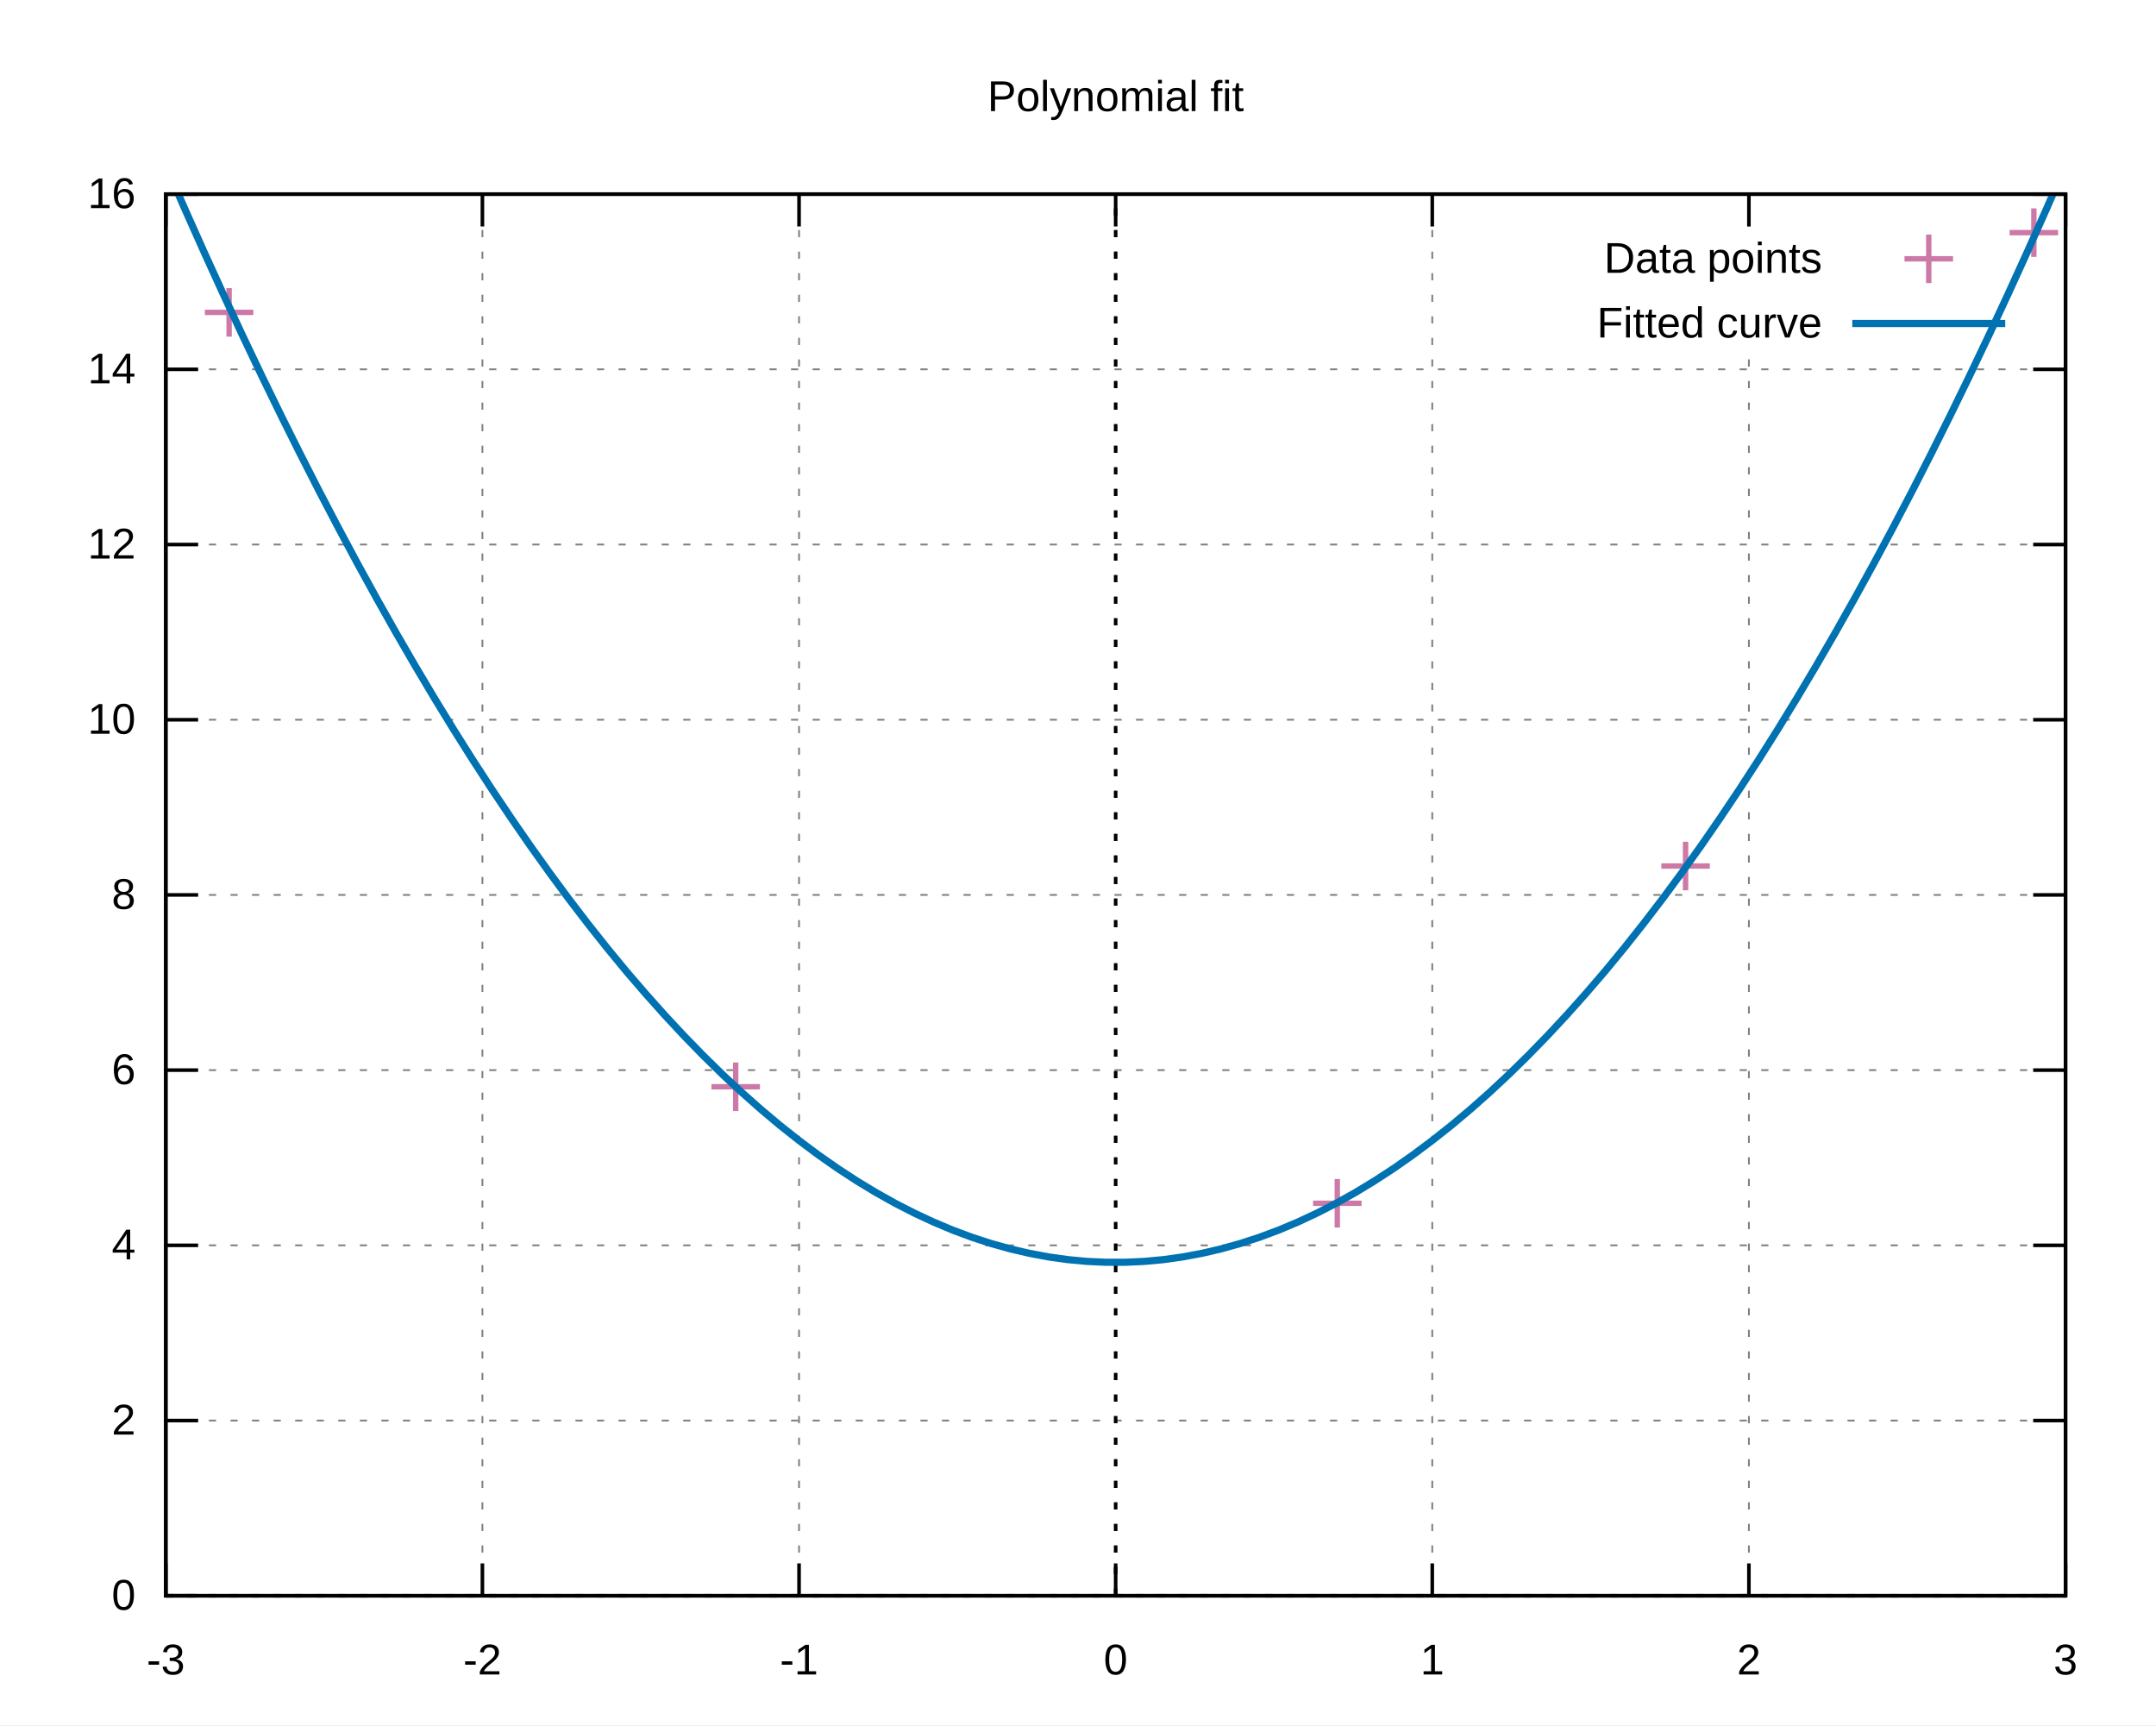
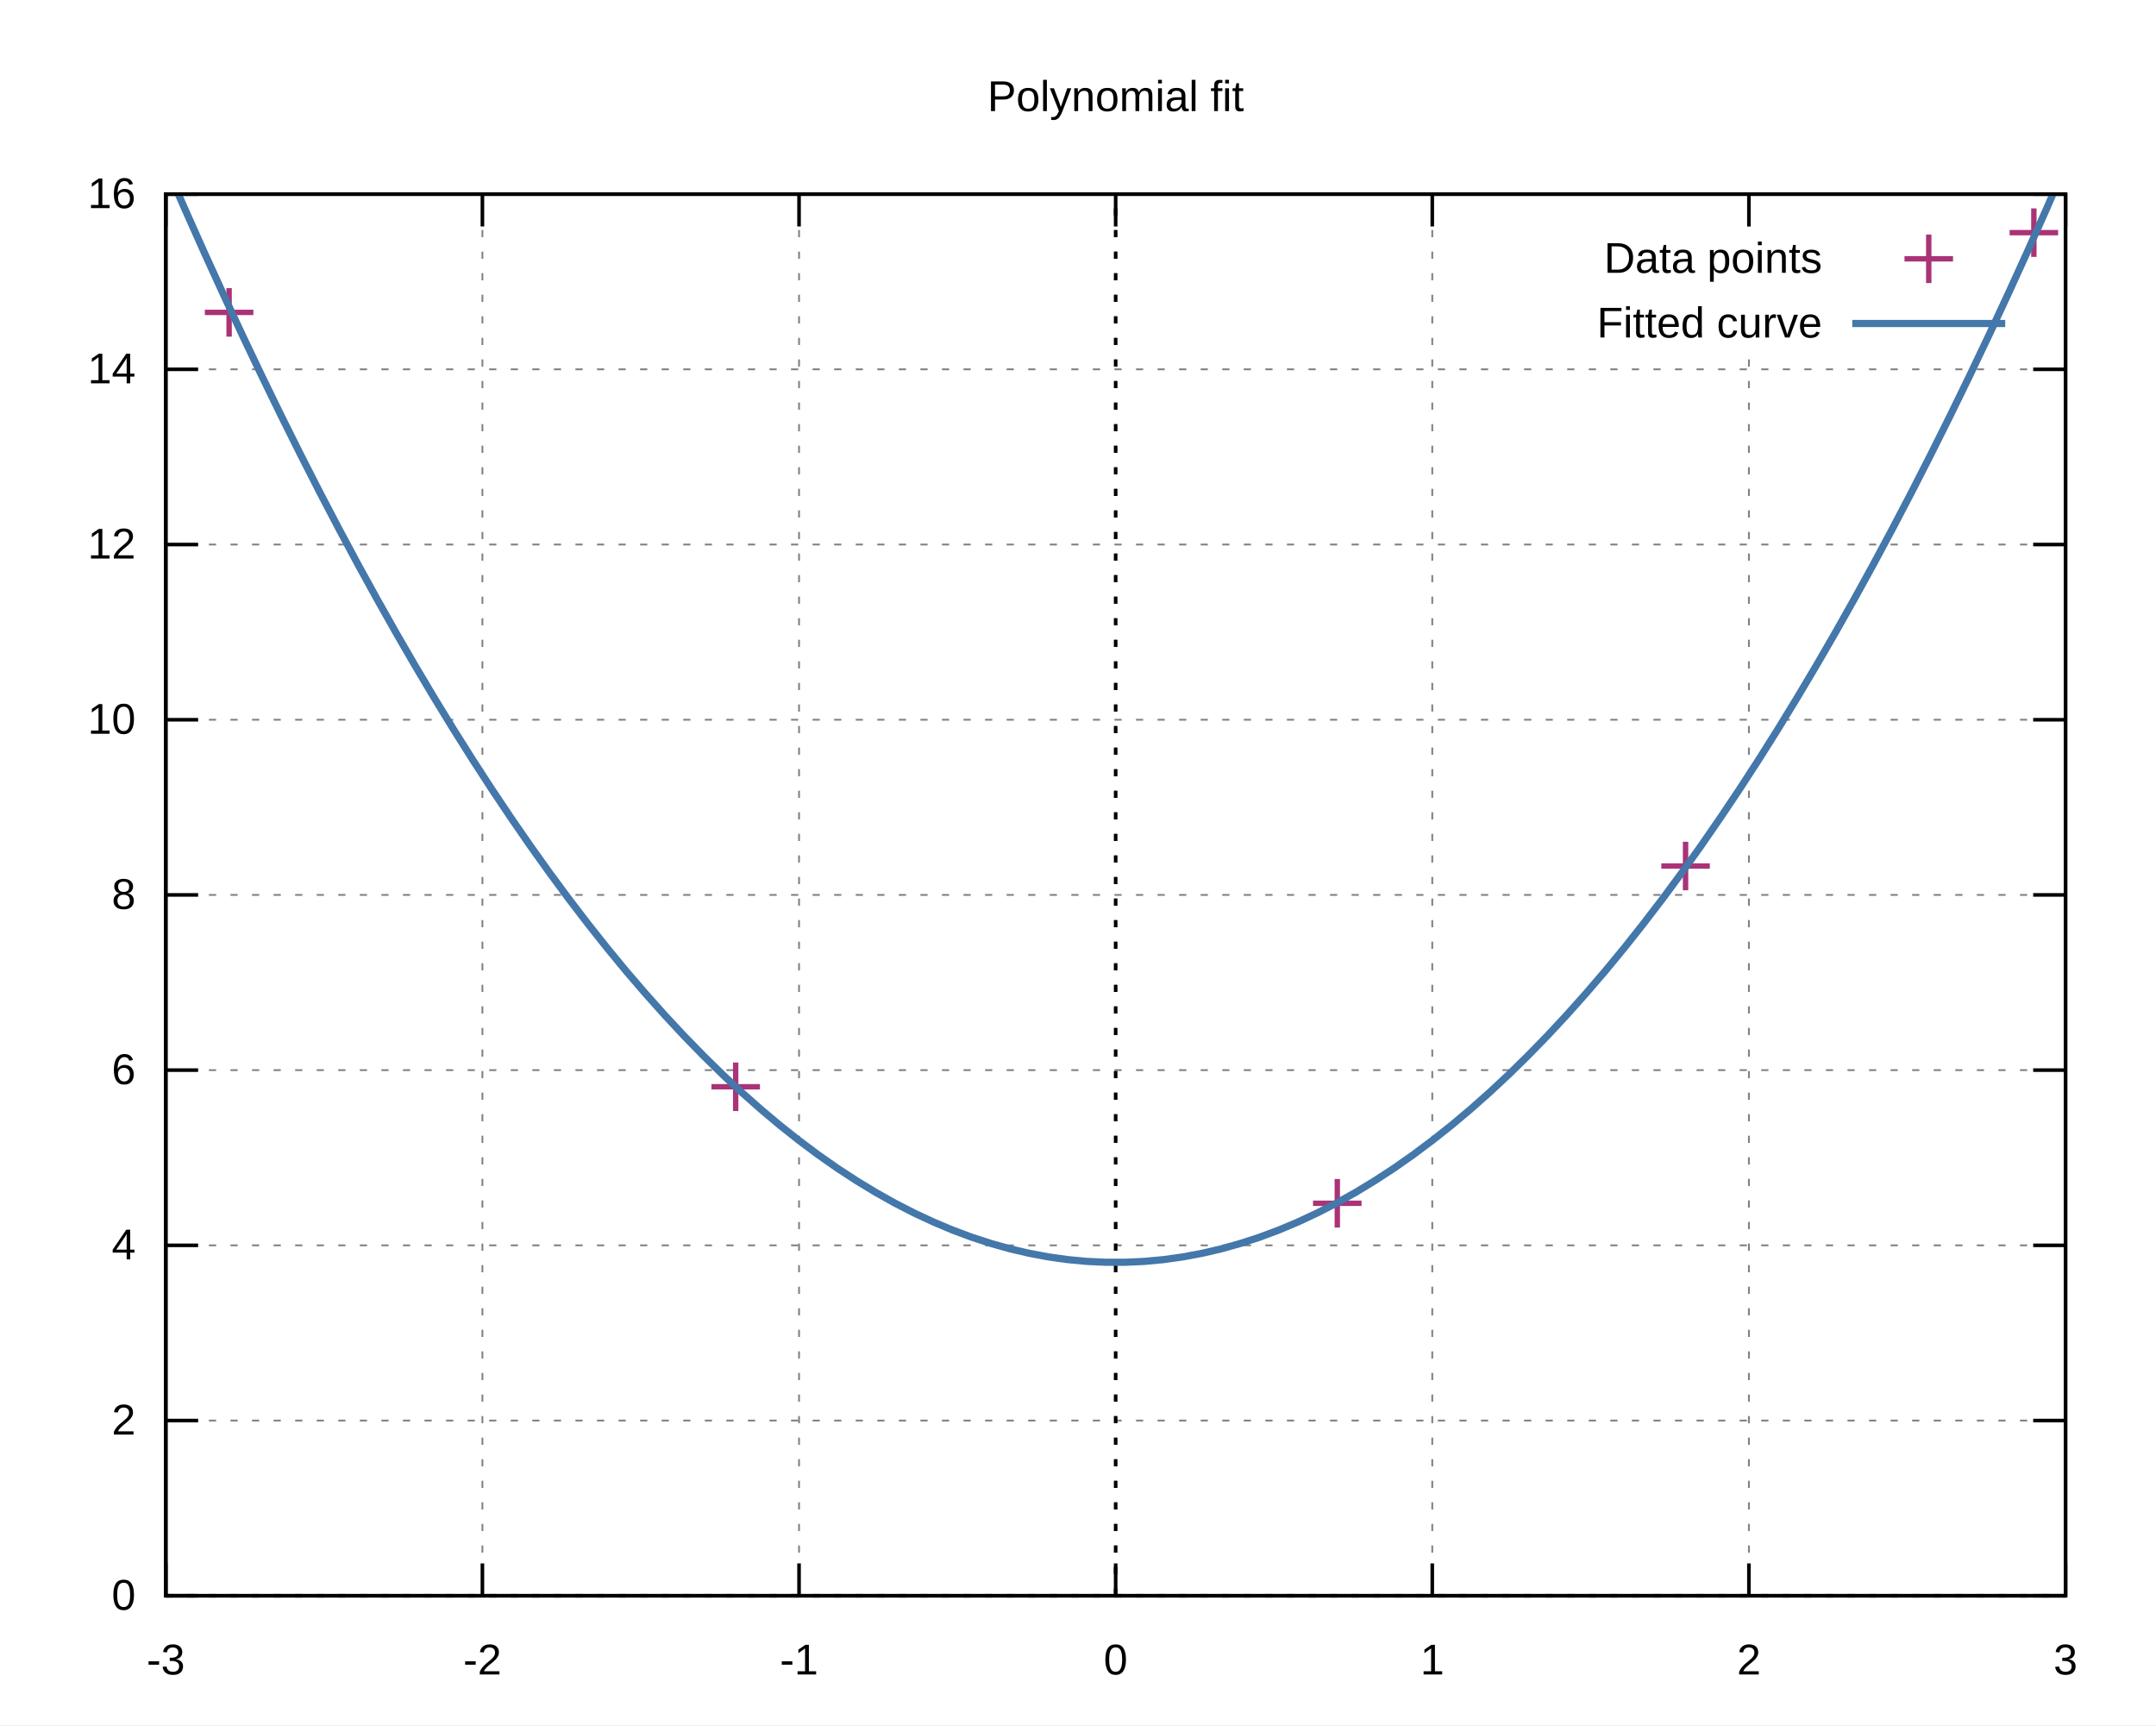
<svg xmlns="http://www.w3.org/2000/svg" xmlns:xlink="http://www.w3.org/1999/xlink" width="600" height="480" viewBox="0 0 600 480">
  <g id="gnuplot_canvas">
    <rect x="0" y="0" width="600" height="480" fill="#ffffff" />
    <defs>
      <circle id="gpDot" r="0.5" stroke-width="0.5" stroke="currentColor" />
      <path id="gpPt0" stroke-width="0.222" stroke="currentColor" d="M-1,0 h2 M0,-1 v2" />
      <path id="gpPt1" stroke-width="0.222" stroke="currentColor" d="M-1,-1 L1,1 M1,-1 L-1,1" />
      <path id="gpPt2" stroke-width="0.222" stroke="currentColor" d="M-1,0 L1,0 M0,-1 L0,1 M-1,-1 L1,1 M-1,1 L1,-1" />
      <rect id="gpPt3" stroke-width="0.222" stroke="currentColor" x="-1" y="-1" width="2" height="2" />
      <rect id="gpPt4" stroke-width="0.222" stroke="currentColor" fill="currentColor" x="-1" y="-1" width="2" height="2" />
      <circle id="gpPt5" stroke-width="0.222" stroke="currentColor" cx="0" cy="0" r="1" />
      <use xlink:href="#gpPt5" id="gpPt6" fill="currentColor" stroke="none" />
      <path id="gpPt7" stroke-width="0.222" stroke="currentColor" d="M0,-1.33 L-1.33,0.67 L1.33,0.67 z" />
      <use xlink:href="#gpPt7" id="gpPt8" fill="currentColor" stroke="none" />
      <use xlink:href="#gpPt7" id="gpPt9" stroke="currentColor" transform="rotate(180)" />
      <use xlink:href="#gpPt9" id="gpPt10" fill="currentColor" stroke="none" />
      <use xlink:href="#gpPt3" id="gpPt11" stroke="currentColor" transform="rotate(45)" />
      <use xlink:href="#gpPt11" id="gpPt12" fill="currentColor" stroke="none" />
      <path id="gpPt13" stroke-width="0.222" stroke="currentColor" d="M0,1.330 L1.265,0.411 L0.782,-1.067 L-0.782,-1.076 L-1.265,0.411 z" />
      <use xlink:href="#gpPt13" id="gpPt14" fill="currentColor" stroke="none" />
      <filter id="textbox" filterUnits="objectBoundingBox" x="0" y="0" height="1" width="1">
        <feFlood flood-color="#FFFFFF" flood-opacity="1" result="bgnd" />
        <feComposite in="SourceGraphic" in2="bgnd" operator="atop" />
      </filter>
      <filter id="greybox" filterUnits="objectBoundingBox" x="0" y="0" height="1" width="1">
        <feFlood flood-color="lightgrey" flood-opacity="1" result="grey" />
        <feComposite in="SourceGraphic" in2="grey" operator="atop" />
      </filter>
    </defs>
    <g fill="none" color="#FFFFFF" stroke="currentColor" stroke-width="1.00" stroke-linecap="butt" stroke-linejoin="miter">
</g>
    <g fill="none" color="black" stroke="currentColor" stroke-width="1.00" stroke-linecap="butt" stroke-linejoin="miter">
</g>
    <g fill="none" color="black" stroke="black" stroke-width="0.50" stroke-linecap="butt" stroke-linejoin="miter">
</g>
    <g fill="none" color="gray" stroke="currentColor" stroke-width="0.50" stroke-linecap="butt" stroke-linejoin="miter">
      <path stroke="gray" stroke-dasharray="2,4" class="gridline" d="M46.14,444.00 L574.82,444.00  " />
    </g>
    <g fill="none" color="gray" stroke="gray" stroke-width="1.00" stroke-linecap="butt" stroke-linejoin="miter">
</g>
    <g fill="none" color="black" stroke="currentColor" stroke-width="1.00" stroke-linecap="butt" stroke-linejoin="miter">
      <path stroke="black" d="M46.14,444.00 L55.14,444.00 M574.82,444.00 L565.82,444.00  " />
      <g transform="translate(37.75,447.90)" stroke="none" fill="black" font-family="Arial" font-size="12.00" text-anchor="end">
        <text>
          <tspan font-family="Arial"> 0</tspan>
        </text>
      </g>
    </g>
    <g fill="none" color="black" stroke="currentColor" stroke-width="1.00" stroke-linecap="butt" stroke-linejoin="miter">
</g>
    <g fill="none" color="black" stroke="black" stroke-width="0.50" stroke-linecap="butt" stroke-linejoin="miter">
</g>
    <g fill="none" color="gray" stroke="currentColor" stroke-width="0.50" stroke-linecap="butt" stroke-linejoin="miter">
      <path stroke="gray" stroke-dasharray="2,4" class="gridline" d="M46.14,395.25 L574.82,395.25  " />
    </g>
    <g fill="none" color="gray" stroke="gray" stroke-width="1.00" stroke-linecap="butt" stroke-linejoin="miter">
</g>
    <g fill="none" color="black" stroke="currentColor" stroke-width="1.00" stroke-linecap="butt" stroke-linejoin="miter">
      <path stroke="black" d="M46.14,395.25 L55.14,395.25 M574.82,395.25 L565.82,395.25  " />
      <g transform="translate(37.75,399.15)" stroke="none" fill="black" font-family="Arial" font-size="12.00" text-anchor="end">
        <text>
          <tspan font-family="Arial"> 2</tspan>
        </text>
      </g>
    </g>
    <g fill="none" color="black" stroke="currentColor" stroke-width="1.00" stroke-linecap="butt" stroke-linejoin="miter">
</g>
    <g fill="none" color="black" stroke="black" stroke-width="0.50" stroke-linecap="butt" stroke-linejoin="miter">
</g>
    <g fill="none" color="gray" stroke="currentColor" stroke-width="0.50" stroke-linecap="butt" stroke-linejoin="miter">
      <path stroke="gray" stroke-dasharray="2,4" class="gridline" d="M46.14,346.50 L574.82,346.50  " />
    </g>
    <g fill="none" color="gray" stroke="gray" stroke-width="1.00" stroke-linecap="butt" stroke-linejoin="miter">
</g>
    <g fill="none" color="black" stroke="currentColor" stroke-width="1.00" stroke-linecap="butt" stroke-linejoin="miter">
      <path stroke="black" d="M46.14,346.50 L55.14,346.50 M574.82,346.50 L565.82,346.50  " />
      <g transform="translate(37.75,350.40)" stroke="none" fill="black" font-family="Arial" font-size="12.00" text-anchor="end">
        <text>
          <tspan font-family="Arial"> 4</tspan>
        </text>
      </g>
    </g>
    <g fill="none" color="black" stroke="currentColor" stroke-width="1.00" stroke-linecap="butt" stroke-linejoin="miter">
</g>
    <g fill="none" color="black" stroke="black" stroke-width="0.50" stroke-linecap="butt" stroke-linejoin="miter">
</g>
    <g fill="none" color="gray" stroke="currentColor" stroke-width="0.50" stroke-linecap="butt" stroke-linejoin="miter">
      <path stroke="gray" stroke-dasharray="2,4" class="gridline" d="M46.14,297.75 L574.82,297.75  " />
    </g>
    <g fill="none" color="gray" stroke="gray" stroke-width="1.00" stroke-linecap="butt" stroke-linejoin="miter">
</g>
    <g fill="none" color="black" stroke="currentColor" stroke-width="1.00" stroke-linecap="butt" stroke-linejoin="miter">
      <path stroke="black" d="M46.14,297.75 L55.14,297.75 M574.82,297.75 L565.82,297.75  " />
      <g transform="translate(37.75,301.65)" stroke="none" fill="black" font-family="Arial" font-size="12.00" text-anchor="end">
        <text>
          <tspan font-family="Arial"> 6</tspan>
        </text>
      </g>
    </g>
    <g fill="none" color="black" stroke="currentColor" stroke-width="1.00" stroke-linecap="butt" stroke-linejoin="miter">
</g>
    <g fill="none" color="black" stroke="black" stroke-width="0.50" stroke-linecap="butt" stroke-linejoin="miter">
</g>
    <g fill="none" color="gray" stroke="currentColor" stroke-width="0.50" stroke-linecap="butt" stroke-linejoin="miter">
      <path stroke="gray" stroke-dasharray="2,4" class="gridline" d="M46.14,249.00 L574.82,249.00  " />
    </g>
    <g fill="none" color="gray" stroke="gray" stroke-width="1.00" stroke-linecap="butt" stroke-linejoin="miter">
</g>
    <g fill="none" color="black" stroke="currentColor" stroke-width="1.00" stroke-linecap="butt" stroke-linejoin="miter">
      <path stroke="black" d="M46.14,249.00 L55.14,249.00 M574.82,249.00 L565.82,249.00  " />
      <g transform="translate(37.75,252.90)" stroke="none" fill="black" font-family="Arial" font-size="12.00" text-anchor="end">
        <text>
          <tspan font-family="Arial"> 8</tspan>
        </text>
      </g>
    </g>
    <g fill="none" color="black" stroke="currentColor" stroke-width="1.00" stroke-linecap="butt" stroke-linejoin="miter">
</g>
    <g fill="none" color="black" stroke="black" stroke-width="0.50" stroke-linecap="butt" stroke-linejoin="miter">
</g>
    <g fill="none" color="gray" stroke="currentColor" stroke-width="0.50" stroke-linecap="butt" stroke-linejoin="miter">
      <path stroke="gray" stroke-dasharray="2,4" class="gridline" d="M46.14,200.26 L574.82,200.26  " />
    </g>
    <g fill="none" color="gray" stroke="gray" stroke-width="1.00" stroke-linecap="butt" stroke-linejoin="miter">
</g>
    <g fill="none" color="black" stroke="currentColor" stroke-width="1.00" stroke-linecap="butt" stroke-linejoin="miter">
      <path stroke="black" d="M46.14,200.26 L55.14,200.26 M574.82,200.26 L565.82,200.26  " />
      <g transform="translate(37.75,204.16)" stroke="none" fill="black" font-family="Arial" font-size="12.00" text-anchor="end">
        <text>
          <tspan font-family="Arial"> 10</tspan>
        </text>
      </g>
    </g>
    <g fill="none" color="black" stroke="currentColor" stroke-width="1.00" stroke-linecap="butt" stroke-linejoin="miter">
</g>
    <g fill="none" color="black" stroke="black" stroke-width="0.50" stroke-linecap="butt" stroke-linejoin="miter">
</g>
    <g fill="none" color="gray" stroke="currentColor" stroke-width="0.50" stroke-linecap="butt" stroke-linejoin="miter">
      <path stroke="gray" stroke-dasharray="2,4" class="gridline" d="M46.14,151.51 L574.82,151.51  " />
    </g>
    <g fill="none" color="gray" stroke="gray" stroke-width="1.00" stroke-linecap="butt" stroke-linejoin="miter">
</g>
    <g fill="none" color="black" stroke="currentColor" stroke-width="1.00" stroke-linecap="butt" stroke-linejoin="miter">
      <path stroke="black" d="M46.14,151.51 L55.14,151.51 M574.82,151.51 L565.82,151.51  " />
      <g transform="translate(37.75,155.41)" stroke="none" fill="black" font-family="Arial" font-size="12.00" text-anchor="end">
        <text>
          <tspan font-family="Arial"> 12</tspan>
        </text>
      </g>
    </g>
    <g fill="none" color="black" stroke="currentColor" stroke-width="1.00" stroke-linecap="butt" stroke-linejoin="miter">
</g>
    <g fill="none" color="black" stroke="black" stroke-width="0.50" stroke-linecap="butt" stroke-linejoin="miter">
</g>
    <g fill="none" color="gray" stroke="currentColor" stroke-width="0.50" stroke-linecap="butt" stroke-linejoin="miter">
      <path stroke="gray" stroke-dasharray="2,4" class="gridline" d="M46.14,102.76 L574.82,102.76  " />
    </g>
    <g fill="none" color="gray" stroke="gray" stroke-width="1.00" stroke-linecap="butt" stroke-linejoin="miter">
</g>
    <g fill="none" color="black" stroke="currentColor" stroke-width="1.00" stroke-linecap="butt" stroke-linejoin="miter">
      <path stroke="black" d="M46.14,102.76 L55.14,102.76 M574.82,102.76 L565.82,102.76  " />
      <g transform="translate(37.75,106.66)" stroke="none" fill="black" font-family="Arial" font-size="12.00" text-anchor="end">
        <text>
          <tspan font-family="Arial"> 14</tspan>
        </text>
      </g>
    </g>
    <g fill="none" color="black" stroke="currentColor" stroke-width="1.00" stroke-linecap="butt" stroke-linejoin="miter">
</g>
    <g fill="none" color="black" stroke="black" stroke-width="0.50" stroke-linecap="butt" stroke-linejoin="miter">
</g>
    <g fill="none" color="gray" stroke="currentColor" stroke-width="0.50" stroke-linecap="butt" stroke-linejoin="miter">
      <path stroke="gray" stroke-dasharray="2,4" class="gridline" d="M46.14,54.01 L574.82,54.01  " />
    </g>
    <g fill="none" color="gray" stroke="gray" stroke-width="1.00" stroke-linecap="butt" stroke-linejoin="miter">
</g>
    <g fill="none" color="black" stroke="currentColor" stroke-width="1.00" stroke-linecap="butt" stroke-linejoin="miter">
      <path stroke="black" d="M46.14,54.01 L55.14,54.01 M574.82,54.01 L565.82,54.01  " />
      <g transform="translate(37.75,57.91)" stroke="none" fill="black" font-family="Arial" font-size="12.00" text-anchor="end">
        <text>
          <tspan font-family="Arial"> 16</tspan>
        </text>
      </g>
    </g>
    <g fill="none" color="black" stroke="currentColor" stroke-width="1.00" stroke-linecap="butt" stroke-linejoin="miter">
</g>
    <g fill="none" color="black" stroke="black" stroke-width="0.50" stroke-linecap="butt" stroke-linejoin="miter">
</g>
    <g fill="none" color="gray" stroke="currentColor" stroke-width="0.50" stroke-linecap="butt" stroke-linejoin="miter">
      <path stroke="gray" stroke-dasharray="2,4" class="gridline" d="M46.14,444.00 L46.14,54.01  " />
    </g>
    <g fill="none" color="gray" stroke="gray" stroke-width="1.00" stroke-linecap="butt" stroke-linejoin="miter">
</g>
    <g fill="none" color="black" stroke="currentColor" stroke-width="1.00" stroke-linecap="butt" stroke-linejoin="miter">
      <path stroke="black" d="M46.14,444.00 L46.14,435.00 M46.14,54.01 L46.14,63.01  " />
      <g transform="translate(46.14,465.90)" stroke="none" fill="black" font-family="Arial" font-size="12.00" text-anchor="middle">
        <text>
          <tspan font-family="Arial">-3</tspan>
        </text>
      </g>
    </g>
    <g fill="none" color="black" stroke="currentColor" stroke-width="1.00" stroke-linecap="butt" stroke-linejoin="miter">
</g>
    <g fill="none" color="black" stroke="black" stroke-width="0.50" stroke-linecap="butt" stroke-linejoin="miter">
</g>
    <g fill="none" color="gray" stroke="currentColor" stroke-width="0.50" stroke-linecap="butt" stroke-linejoin="miter">
      <path stroke="gray" stroke-dasharray="2,4" class="gridline" d="M134.25,444.00 L134.25,54.01  " />
    </g>
    <g fill="none" color="gray" stroke="gray" stroke-width="1.00" stroke-linecap="butt" stroke-linejoin="miter">
</g>
    <g fill="none" color="black" stroke="currentColor" stroke-width="1.00" stroke-linecap="butt" stroke-linejoin="miter">
      <path stroke="black" d="M134.25,444.00 L134.25,435.00 M134.25,54.01 L134.25,63.01  " />
      <g transform="translate(134.25,465.90)" stroke="none" fill="black" font-family="Arial" font-size="12.00" text-anchor="middle">
        <text>
          <tspan font-family="Arial">-2</tspan>
        </text>
      </g>
    </g>
    <g fill="none" color="black" stroke="currentColor" stroke-width="1.00" stroke-linecap="butt" stroke-linejoin="miter">
</g>
    <g fill="none" color="black" stroke="black" stroke-width="0.50" stroke-linecap="butt" stroke-linejoin="miter">
</g>
    <g fill="none" color="gray" stroke="currentColor" stroke-width="0.50" stroke-linecap="butt" stroke-linejoin="miter">
      <path stroke="gray" stroke-dasharray="2,4" class="gridline" d="M222.37,444.00 L222.37,54.01  " />
    </g>
    <g fill="none" color="gray" stroke="gray" stroke-width="1.00" stroke-linecap="butt" stroke-linejoin="miter">
</g>
    <g fill="none" color="black" stroke="currentColor" stroke-width="1.00" stroke-linecap="butt" stroke-linejoin="miter">
      <path stroke="black" d="M222.37,444.00 L222.37,435.00 M222.37,54.01 L222.37,63.01  " />
      <g transform="translate(222.37,465.90)" stroke="none" fill="black" font-family="Arial" font-size="12.00" text-anchor="middle">
        <text>
          <tspan font-family="Arial">-1</tspan>
        </text>
      </g>
    </g>
    <g fill="none" color="black" stroke="currentColor" stroke-width="1.00" stroke-linecap="butt" stroke-linejoin="miter">
</g>
    <g fill="none" color="black" stroke="black" stroke-width="0.50" stroke-linecap="butt" stroke-linejoin="miter">
</g>
    <g fill="none" color="gray" stroke="currentColor" stroke-width="0.50" stroke-linecap="butt" stroke-linejoin="miter">
      <path stroke="gray" stroke-dasharray="2,4" class="gridline" d="M310.48,444.00 L310.48,54.01  " />
    </g>
    <g fill="none" color="gray" stroke="gray" stroke-width="1.00" stroke-linecap="butt" stroke-linejoin="miter">
</g>
    <g fill="none" color="black" stroke="currentColor" stroke-width="1.00" stroke-linecap="butt" stroke-linejoin="miter">
      <path stroke="black" d="M310.48,444.00 L310.48,435.00 M310.48,54.01 L310.48,63.01  " />
      <g transform="translate(310.48,465.90)" stroke="none" fill="black" font-family="Arial" font-size="12.00" text-anchor="middle">
        <text>
          <tspan font-family="Arial"> 0</tspan>
        </text>
      </g>
    </g>
    <g fill="none" color="black" stroke="currentColor" stroke-width="1.00" stroke-linecap="butt" stroke-linejoin="miter">
</g>
    <g fill="none" color="black" stroke="black" stroke-width="0.50" stroke-linecap="butt" stroke-linejoin="miter">
</g>
    <g fill="none" color="gray" stroke="currentColor" stroke-width="0.50" stroke-linecap="butt" stroke-linejoin="miter">
      <path stroke="gray" stroke-dasharray="2,4" class="gridline" d="M398.59,444.00 L398.59,54.01  " />
    </g>
    <g fill="none" color="gray" stroke="gray" stroke-width="1.00" stroke-linecap="butt" stroke-linejoin="miter">
</g>
    <g fill="none" color="black" stroke="currentColor" stroke-width="1.00" stroke-linecap="butt" stroke-linejoin="miter">
      <path stroke="black" d="M398.59,444.00 L398.59,435.00 M398.59,54.01 L398.59,63.01  " />
      <g transform="translate(398.59,465.90)" stroke="none" fill="black" font-family="Arial" font-size="12.00" text-anchor="middle">
        <text>
          <tspan font-family="Arial"> 1</tspan>
        </text>
      </g>
    </g>
    <g fill="none" color="black" stroke="currentColor" stroke-width="1.00" stroke-linecap="butt" stroke-linejoin="miter">
</g>
    <g fill="none" color="black" stroke="black" stroke-width="0.50" stroke-linecap="butt" stroke-linejoin="miter">
</g>
    <g fill="none" color="gray" stroke="currentColor" stroke-width="0.50" stroke-linecap="butt" stroke-linejoin="miter">
      <path stroke="gray" stroke-dasharray="2,4" class="gridline" d="M486.71,444.00 L486.71,99.01 M486.71,63.01 L486.71,54.01  " />
    </g>
    <g fill="none" color="gray" stroke="gray" stroke-width="1.00" stroke-linecap="butt" stroke-linejoin="miter">
</g>
    <g fill="none" color="black" stroke="currentColor" stroke-width="1.00" stroke-linecap="butt" stroke-linejoin="miter">
      <path stroke="black" d="M486.71,444.00 L486.71,435.00 M486.71,54.01 L486.71,63.01  " />
      <g transform="translate(486.71,465.90)" stroke="none" fill="black" font-family="Arial" font-size="12.00" text-anchor="middle">
        <text>
          <tspan font-family="Arial"> 2</tspan>
        </text>
      </g>
    </g>
    <g fill="none" color="black" stroke="currentColor" stroke-width="1.00" stroke-linecap="butt" stroke-linejoin="miter">
</g>
    <g fill="none" color="black" stroke="black" stroke-width="0.50" stroke-linecap="butt" stroke-linejoin="miter">
</g>
    <g fill="none" color="gray" stroke="currentColor" stroke-width="0.50" stroke-linecap="butt" stroke-linejoin="miter">
      <path stroke="gray" stroke-dasharray="2,4" class="gridline" d="M574.82,444.00 L574.82,54.01  " />
    </g>
    <g fill="none" color="gray" stroke="gray" stroke-width="1.00" stroke-linecap="butt" stroke-linejoin="miter">
</g>
    <g fill="none" color="black" stroke="currentColor" stroke-width="1.00" stroke-linecap="butt" stroke-linejoin="miter">
      <path stroke="black" d="M574.82,444.00 L574.82,435.00 M574.82,54.01 L574.82,63.01  " />
      <g transform="translate(574.82,465.90)" stroke="none" fill="black" font-family="Arial" font-size="12.00" text-anchor="middle">
        <text>
          <tspan font-family="Arial"> 3</tspan>
        </text>
      </g>
    </g>
    <g fill="none" color="black" stroke="currentColor" stroke-width="1.00" stroke-linecap="butt" stroke-linejoin="miter">
</g>
    <g fill="none" color="gray" stroke="currentColor" stroke-width="1.00" stroke-linecap="butt" stroke-linejoin="miter">
      <path stroke="rgb(  0,   0,   0)" stroke-dasharray="2,4" d="M46.14,444.00 L574.82,444.00  " />
    </g>
    <g fill="none" color="gray" stroke="currentColor" stroke-width="1.00" stroke-linecap="butt" stroke-linejoin="miter">
      <path stroke="rgb(  0,   0,   0)" stroke-dasharray="2,4" d="M310.48,444.00 L310.48,54.01  " />
    </g>
    <g fill="none" color="black" stroke="currentColor" stroke-width="1.00" stroke-linecap="butt" stroke-linejoin="miter">
      <path stroke="black" d="M46.14,54.01 L46.14,444.00 L574.82,444.00 L574.82,54.01 L46.14,54.01 Z  " />
    </g>
    <g fill="none" color="black" stroke="currentColor" stroke-width="1.00" stroke-linecap="butt" stroke-linejoin="miter">
</g>
    <g id="gnuplot_plot_1">
      <g fill="none" color="black" stroke="currentColor" stroke-width="1.00" stroke-linecap="butt" stroke-linejoin="miter">
        <g transform="translate(507.09,75.91)" stroke="none" fill="black" font-family="Arial" font-size="12.00" text-anchor="end">
          <text>
            <tspan font-family="Arial">Data points</tspan>
          </text>
        </g>
      </g>
      <g fill="none" color="black" stroke="currentColor" stroke-width="1.00" stroke-linecap="butt" stroke-linejoin="miter">
-         <use xlink:href="#gpPt0" transform="translate(63.76,86.92) scale(6.75)" color="rgb(204, 121, 167)" />
-         <use xlink:href="#gpPt0" transform="translate(204.74,302.38) scale(6.75)" color="rgb(204, 121, 167)" />
-         <use xlink:href="#gpPt0" transform="translate(372.16,334.80) scale(6.75)" color="rgb(204, 121, 167)" />
-         <use xlink:href="#gpPt0" transform="translate(469.08,240.96) scale(6.75)" color="rgb(204, 121, 167)" />
-         <use xlink:href="#gpPt0" transform="translate(566.01,64.73) scale(6.75)" color="rgb(204, 121, 167)" />
-         <use xlink:href="#gpPt0" transform="translate(536.76,72.01) scale(6.75)" color="rgb(204, 121, 167)" />
+         <use xlink:href="#gpPt0" transform="translate(63.76,86.92) scale(6.75)" color="rgb(170,  51, 119)" />
+         <use xlink:href="#gpPt0" transform="translate(204.74,302.38) scale(6.75)" color="rgb(170,  51, 119)" />
+         <use xlink:href="#gpPt0" transform="translate(372.16,334.80) scale(6.75)" color="rgb(170,  51, 119)" />
+         <use xlink:href="#gpPt0" transform="translate(469.08,240.96) scale(6.75)" color="rgb(170,  51, 119)" />
+         <use xlink:href="#gpPt0" transform="translate(566.01,64.73) scale(6.75)" color="rgb(170,  51, 119)" />
+         <use xlink:href="#gpPt0" transform="translate(536.76,72.01) scale(6.75)" color="rgb(170,  51, 119)" />
      </g>
    </g>
    <g id="gnuplot_plot_2">
-       <g fill="none" color="#FFFFFF" stroke="rgb(204, 121, 167)" stroke-width="2.00" stroke-linecap="butt" stroke-linejoin="miter">
+       <g fill="none" color="#FFFFFF" stroke="rgb(170,  51, 119)" stroke-width="2.00" stroke-linecap="butt" stroke-linejoin="miter">
</g>
      <g fill="none" color="black" stroke="currentColor" stroke-width="2.00" stroke-linecap="butt" stroke-linejoin="miter">
        <g transform="translate(507.09,93.91)" stroke="none" fill="black" font-family="Arial" font-size="12.00" text-anchor="end">
          <text>
            <tspan font-family="Arial">Fitted curve</tspan>
          </text>
        </g>
      </g>
      <g fill="none" color="black" stroke="currentColor" stroke-width="2.00" stroke-linecap="butt" stroke-linejoin="miter">
-         <path stroke="rgb(  0, 114, 178)" d="M515.48,90.01 L558.04,90.01 M49.63,54.01 L51.48,58.23 L56.82,70.19 L62.16,81.90 L67.50,93.36 L72.84,104.57   L78.18,115.53 L83.52,126.24 L88.86,136.71 L94.20,146.92 L99.54,156.89 L104.88,166.60 L110.22,176.07 L115.56,185.29   L120.90,194.26 L126.24,202.98 L131.58,211.45 L136.92,219.67 L142.26,227.64 L147.60,235.37 L152.94,242.84 L158.28,250.07   L163.62,257.04 L168.96,263.77 L174.30,270.25 L179.65,276.47 L184.99,282.45 L190.33,288.18 L195.67,293.66 L201.01,298.90   L206.35,303.88 L211.69,308.61 L217.03,313.10 L222.37,317.33 L227.71,321.32 L233.05,325.06 L238.39,328.54 L243.73,331.78   L249.07,334.77 L254.41,337.51 L259.75,340.00 L265.09,342.25 L270.43,344.24 L275.77,345.98 L281.11,347.48 L286.45,348.72   L291.79,349.72 L297.13,350.47 L302.47,350.97 L307.81,351.21 L313.15,351.21 L318.49,350.97 L323.83,350.47 L329.17,349.72   L334.51,348.72 L339.85,347.48 L345.19,345.98 L350.53,344.24 L355.87,342.25 L361.21,340.00 L366.55,337.51 L371.89,334.77   L377.23,331.78 L382.57,328.54 L387.91,325.06 L393.25,321.32 L398.59,317.33 L403.93,313.10 L409.27,308.61 L414.61,303.88   L419.95,298.90 L425.29,293.66 L430.63,288.18 L435.97,282.45 L441.31,276.47 L446.66,270.25 L452.00,263.77 L457.34,257.04   L462.68,250.07 L468.02,242.84 L473.36,235.37 L478.70,227.64 L484.04,219.67 L489.38,211.45 L494.72,202.98 L500.06,194.26   L505.40,185.29 L510.74,176.07 L516.08,166.60 L521.42,156.89 L526.76,146.92 L532.10,136.71 L537.44,126.24 L542.78,115.53   L548.12,104.57 L553.46,93.36 L558.80,81.90 L564.14,70.19 L569.48,58.23 L571.32,54.01  " />
+         <path stroke="rgb( 68, 119, 170)" d="M515.48,90.01 L558.04,90.01 M49.63,54.01 L51.48,58.23 L56.82,70.19 L62.16,81.90 L67.50,93.36 L72.84,104.57   L78.18,115.53 L83.52,126.24 L88.86,136.71 L94.20,146.92 L99.54,156.89 L104.88,166.60 L110.22,176.07 L115.56,185.29   L120.90,194.26 L126.24,202.98 L131.58,211.45 L136.92,219.67 L142.26,227.64 L147.60,235.37 L152.94,242.84 L158.28,250.07   L163.62,257.04 L168.96,263.77 L174.30,270.25 L179.65,276.47 L184.99,282.45 L190.33,288.18 L195.67,293.66 L201.01,298.90   L206.35,303.88 L211.69,308.61 L217.03,313.10 L222.37,317.33 L227.71,321.32 L233.05,325.06 L238.39,328.54 L243.73,331.78   L249.07,334.77 L254.41,337.51 L259.75,340.00 L265.09,342.25 L270.43,344.24 L275.77,345.98 L281.11,347.48 L286.45,348.72   L291.79,349.72 L297.13,350.47 L302.47,350.97 L307.81,351.21 L313.15,351.21 L318.49,350.97 L323.83,350.47 L329.17,349.72   L334.51,348.72 L339.85,347.48 L345.19,345.98 L350.53,344.24 L355.87,342.25 L361.21,340.00 L366.55,337.51 L371.89,334.77   L377.23,331.78 L382.57,328.54 L387.91,325.06 L393.25,321.32 L398.59,317.33 L403.93,313.10 L409.27,308.61 L414.61,303.88   L419.95,298.90 L425.29,293.66 L430.63,288.18 L435.97,282.45 L441.31,276.47 L446.66,270.25 L452.00,263.77 L457.34,257.04   L462.68,250.07 L468.02,242.84 L473.36,235.37 L478.70,227.64 L484.04,219.67 L489.38,211.45 L494.72,202.98 L500.06,194.26   L505.40,185.29 L510.74,176.07 L516.08,166.60 L521.42,156.89 L526.76,146.92 L532.10,136.71 L537.44,126.24 L542.78,115.53   L548.12,104.57 L553.46,93.36 L558.80,81.90 L564.14,70.19 L569.48,58.23 L571.32,54.01  " />
      </g>
    </g>
    <g fill="none" color="black" stroke="currentColor" stroke-width="2.00" stroke-linecap="butt" stroke-linejoin="miter">
</g>
    <g fill="none" color="black" stroke="black" stroke-width="1.00" stroke-linecap="butt" stroke-linejoin="miter">
</g>
    <g fill="none" color="black" stroke="currentColor" stroke-width="1.00" stroke-linecap="butt" stroke-linejoin="miter">
      <path stroke="black" d="M46.14,54.01 L46.14,444.00 L574.82,444.00 L574.82,54.01 L46.14,54.01 Z  " />
    </g>
    <g fill="none" color="black" stroke="currentColor" stroke-width="1.00" stroke-linecap="butt" stroke-linejoin="miter">
      <g transform="translate(310.48,30.91)" stroke="none" fill="black" font-family="Arial" font-size="12.00" text-anchor="middle">
        <text>
          <tspan font-family="Arial">Polynomial fit</tspan>
        </text>
      </g>
    </g>
    <g fill="none" color="black" stroke="currentColor" stroke-width="1.00" stroke-linecap="butt" stroke-linejoin="miter">
</g>
  </g>
</svg>
